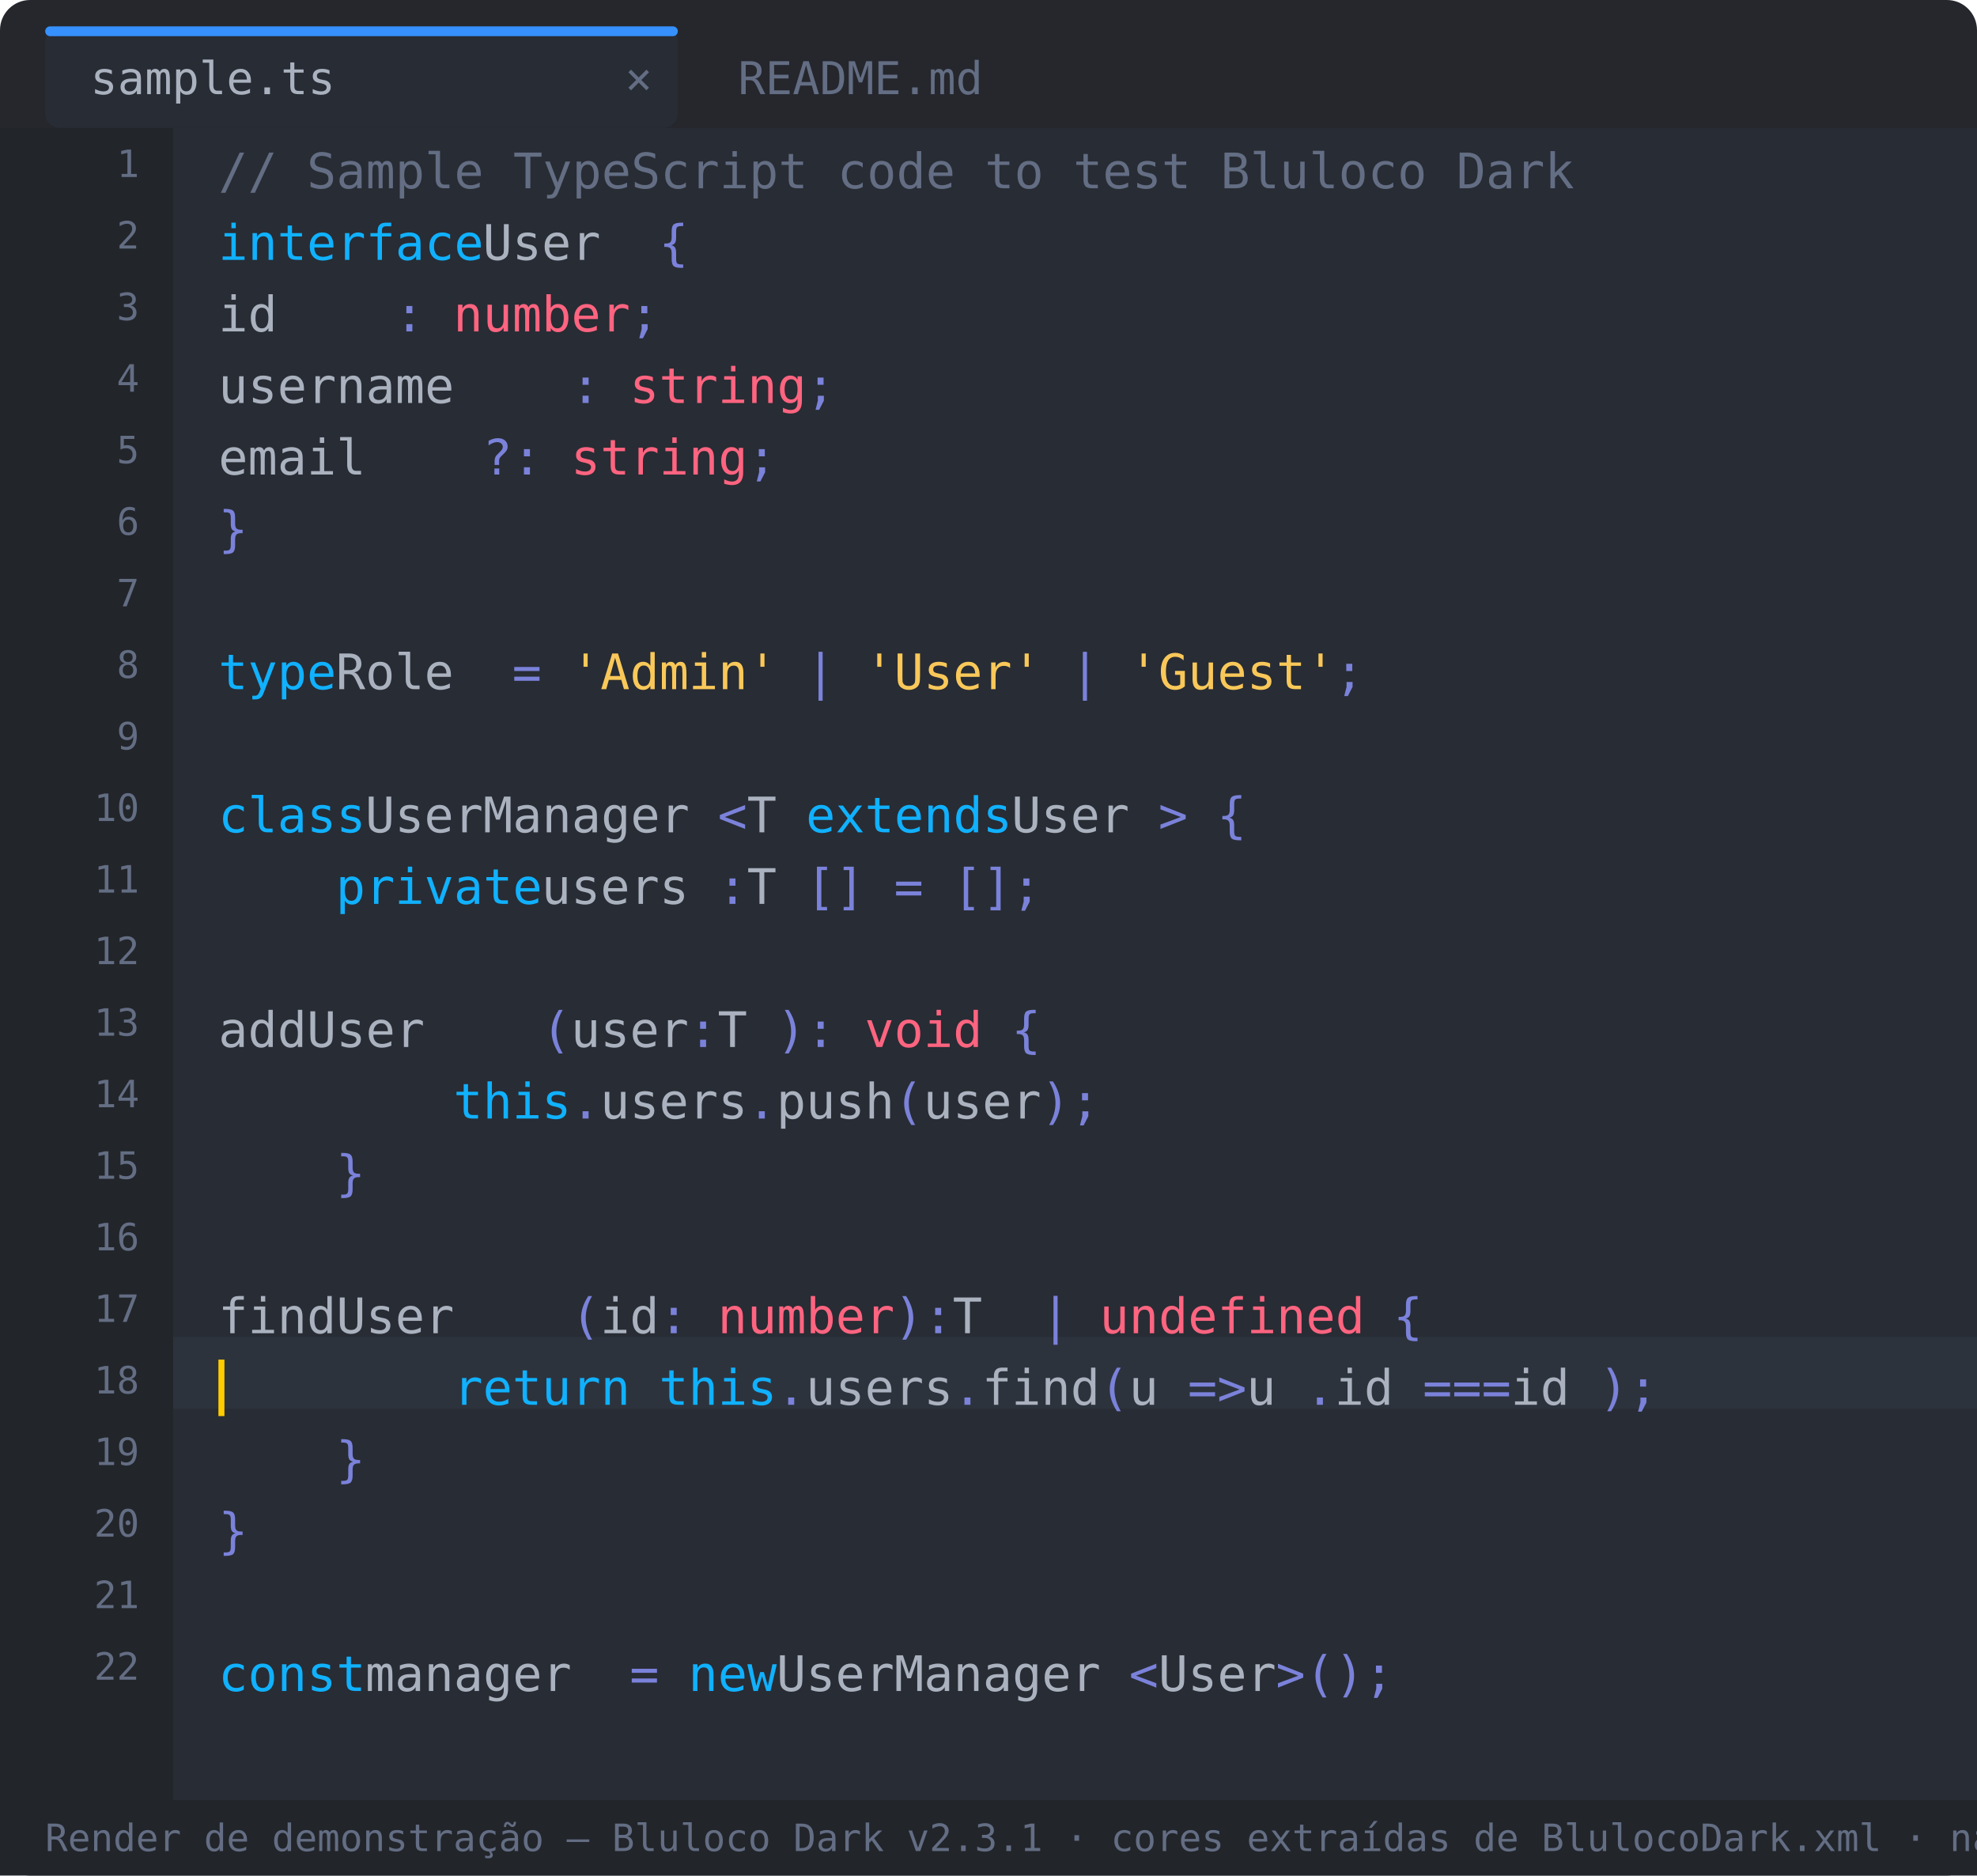
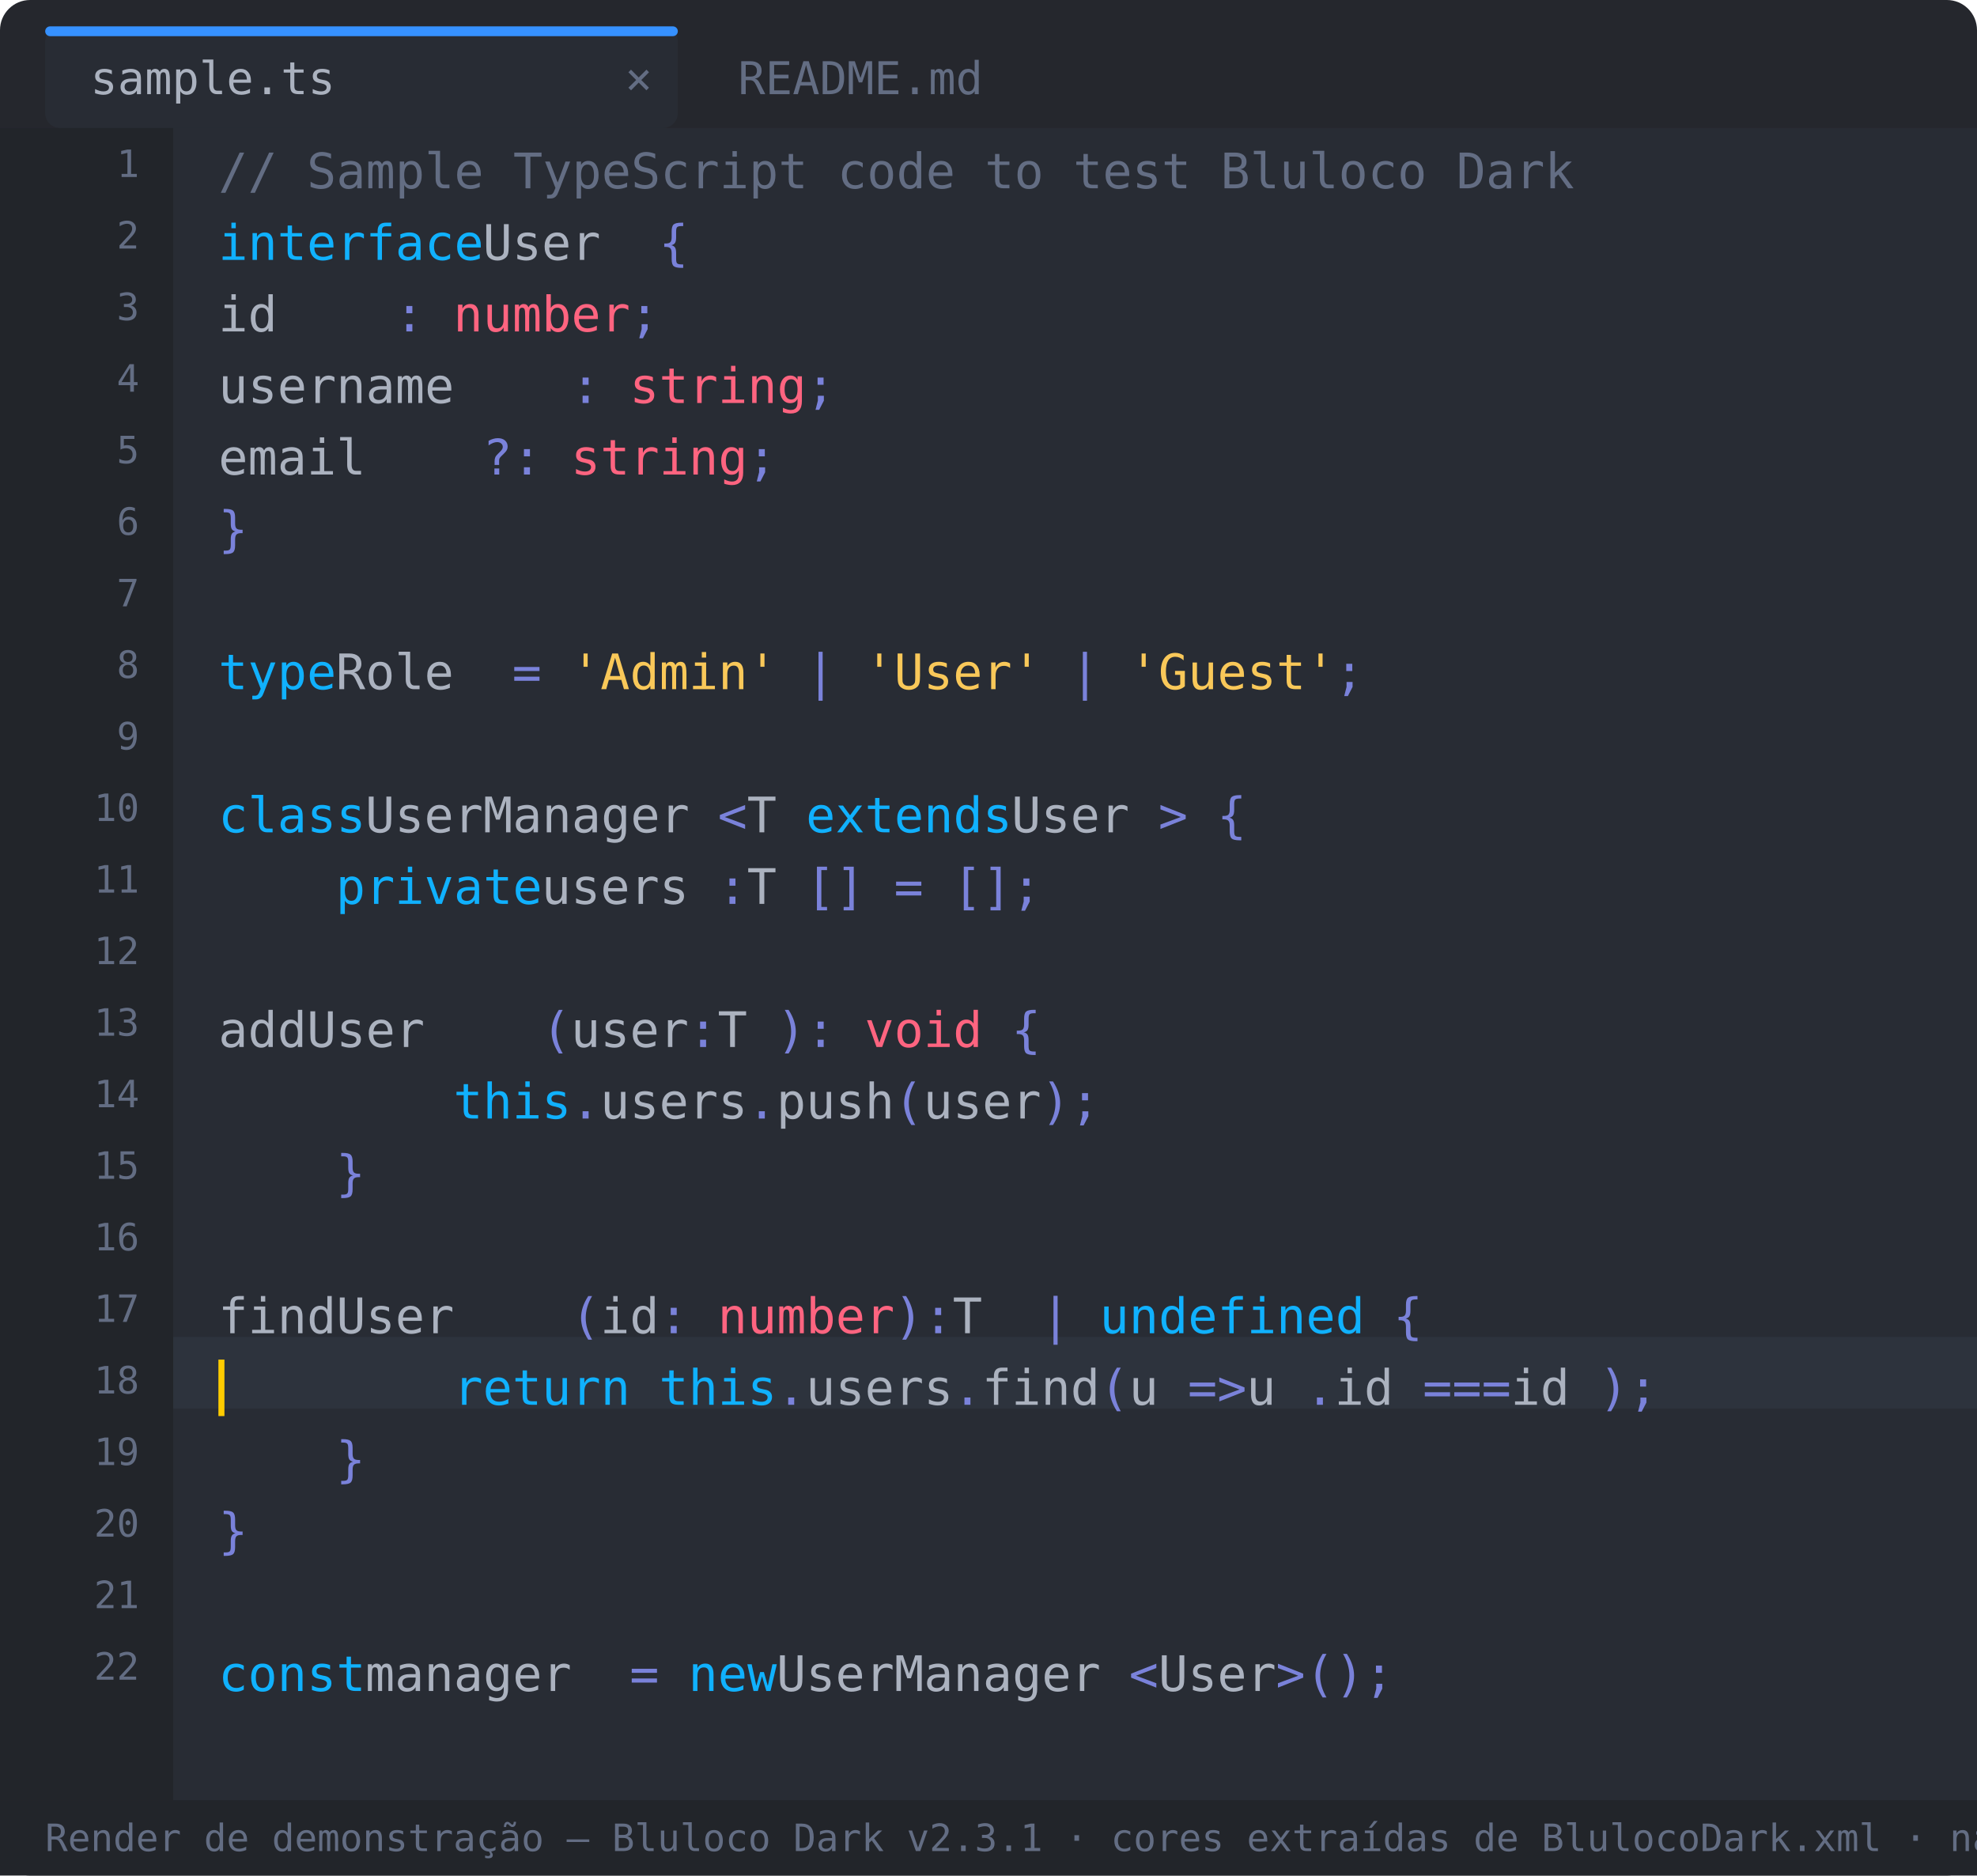
<svg xmlns="http://www.w3.org/2000/svg" width="525" height="498" viewBox="0 0 525 498">
  <rect width="525" height="498" rx="8" fill="#25272D" />
  <rect x="12" y="7" width="168" height="27" rx="4" fill="#282C34" />
  <rect x="12" y="7" width="168" height="2.6" rx="1.3" fill="#3691FF" />
  <text x="24" y="25" font-size="12" fill="#ABB2BF" font-family="Consolas,'DejaVu Sans Mono',Menlo,monospace">sample.ts</text>
  <text x="166" y="25" font-size="12" fill="#636D83" font-family="Consolas,monospace">×</text>
  <text x="196" y="25" font-size="12" fill="#636D83" font-family="Consolas,'DejaVu Sans Mono',Menlo,monospace">README.md</text>
  <rect x="0" y="34" width="525" height="444" fill="#282C34" />
  <rect x="0" y="34" width="46" height="444" fill="#22252A" />
  <rect x="46" y="355" width="479" height="19" fill="#2D333D" />
  <text x="37" y="47" font-size="10" fill="#636D83" text-anchor="end" font-family="Consolas,'DejaVu Sans Mono',Menlo,monospace">1</text>
  <text x="37" y="66" font-size="10" fill="#636D83" text-anchor="end" font-family="Consolas,'DejaVu Sans Mono',Menlo,monospace">2</text>
  <text x="37" y="85" font-size="10" fill="#636D83" text-anchor="end" font-family="Consolas,'DejaVu Sans Mono',Menlo,monospace">3</text>
  <text x="37" y="104" font-size="10" fill="#636D83" text-anchor="end" font-family="Consolas,'DejaVu Sans Mono',Menlo,monospace">4</text>
  <text x="37" y="123" font-size="10" fill="#636D83" text-anchor="end" font-family="Consolas,'DejaVu Sans Mono',Menlo,monospace">5</text>
  <text x="37" y="142" font-size="10" fill="#636D83" text-anchor="end" font-family="Consolas,'DejaVu Sans Mono',Menlo,monospace">6</text>
  <text x="37" y="161" font-size="10" fill="#636D83" text-anchor="end" font-family="Consolas,'DejaVu Sans Mono',Menlo,monospace">7</text>
  <text x="37" y="180" font-size="10" fill="#636D83" text-anchor="end" font-family="Consolas,'DejaVu Sans Mono',Menlo,monospace">8</text>
  <text x="37" y="199" font-size="10" fill="#636D83" text-anchor="end" font-family="Consolas,'DejaVu Sans Mono',Menlo,monospace">9</text>
  <text x="37" y="218" font-size="10" fill="#636D83" text-anchor="end" font-family="Consolas,'DejaVu Sans Mono',Menlo,monospace">10</text>
  <text x="37" y="237" font-size="10" fill="#636D83" text-anchor="end" font-family="Consolas,'DejaVu Sans Mono',Menlo,monospace">11</text>
  <text x="37" y="256" font-size="10" fill="#636D83" text-anchor="end" font-family="Consolas,'DejaVu Sans Mono',Menlo,monospace">12</text>
  <text x="37" y="275" font-size="10" fill="#636D83" text-anchor="end" font-family="Consolas,'DejaVu Sans Mono',Menlo,monospace">13</text>
  <text x="37" y="294" font-size="10" fill="#636D83" text-anchor="end" font-family="Consolas,'DejaVu Sans Mono',Menlo,monospace">14</text>
  <text x="37" y="313" font-size="10" fill="#636D83" text-anchor="end" font-family="Consolas,'DejaVu Sans Mono',Menlo,monospace">15</text>
  <text x="37" y="332" font-size="10" fill="#636D83" text-anchor="end" font-family="Consolas,'DejaVu Sans Mono',Menlo,monospace">16</text>
  <text x="37" y="351" font-size="10" fill="#636D83" text-anchor="end" font-family="Consolas,'DejaVu Sans Mono',Menlo,monospace">17</text>
  <text x="37" y="370" font-size="10" fill="#636D83" text-anchor="end" font-family="Consolas,'DejaVu Sans Mono',Menlo,monospace">18</text>
  <text x="37" y="389" font-size="10" fill="#636D83" text-anchor="end" font-family="Consolas,'DejaVu Sans Mono',Menlo,monospace">19</text>
  <text x="37" y="408" font-size="10" fill="#636D83" text-anchor="end" font-family="Consolas,'DejaVu Sans Mono',Menlo,monospace">20</text>
  <text x="37" y="427" font-size="10" fill="#636D83" text-anchor="end" font-family="Consolas,'DejaVu Sans Mono',Menlo,monospace">21</text>
  <text x="37" y="446" font-size="10" fill="#636D83" text-anchor="end" font-family="Consolas,'DejaVu Sans Mono',Menlo,monospace">22</text>
  <text font-size="13" x="58.0" y="50" fill="#636D83" textLength="358.8" lengthAdjust="spacingAndGlyphs" font-family="Consolas,'DejaVu Sans Mono',Menlo,monospace">// Sample TypeScript code to test Bluloco Dark</text>
  <text font-size="13" x="58.0" y="69" fill="#10B1FE" textLength="70.2" lengthAdjust="spacingAndGlyphs" font-family="Consolas,'DejaVu Sans Mono',Menlo,monospace">interface</text>
  <text font-size="13" x="128.2" y="69" fill="#ABB2BF" textLength="46.8" lengthAdjust="spacingAndGlyphs" font-family="Consolas,'DejaVu Sans Mono',Menlo,monospace"> User </text>
  <text font-size="13" x="175.0" y="69" fill="#7A82DA" textLength="7.8" lengthAdjust="spacingAndGlyphs" font-family="Consolas,'DejaVu Sans Mono',Menlo,monospace">{</text>
  <text font-size="13" x="58.0" y="88" fill="#ABB2BF" textLength="46.8" lengthAdjust="spacingAndGlyphs" font-family="Consolas,'DejaVu Sans Mono',Menlo,monospace">    id</text>
  <text font-size="13" x="104.8" y="88" fill="#7A82DA" textLength="7.8" lengthAdjust="spacingAndGlyphs" font-family="Consolas,'DejaVu Sans Mono',Menlo,monospace">:</text>
  <text font-size="13" x="120.4" y="88" fill="#FF6480" textLength="46.8" lengthAdjust="spacingAndGlyphs" font-family="Consolas,'DejaVu Sans Mono',Menlo,monospace">number</text>
  <text font-size="13" x="167.2" y="88" fill="#7A82DA" textLength="7.8" lengthAdjust="spacingAndGlyphs" font-family="Consolas,'DejaVu Sans Mono',Menlo,monospace">;</text>
  <text font-size="13" x="58.0" y="107" fill="#ABB2BF" textLength="93.6" lengthAdjust="spacingAndGlyphs" font-family="Consolas,'DejaVu Sans Mono',Menlo,monospace">    username</text>
  <text font-size="13" x="151.6" y="107" fill="#7A82DA" textLength="7.8" lengthAdjust="spacingAndGlyphs" font-family="Consolas,'DejaVu Sans Mono',Menlo,monospace">:</text>
  <text font-size="13" x="167.2" y="107" fill="#FF6480" textLength="46.8" lengthAdjust="spacingAndGlyphs" font-family="Consolas,'DejaVu Sans Mono',Menlo,monospace">string</text>
  <text font-size="13" x="214.0" y="107" fill="#7A82DA" textLength="7.8" lengthAdjust="spacingAndGlyphs" font-family="Consolas,'DejaVu Sans Mono',Menlo,monospace">;</text>
  <text font-size="13" x="58.0" y="126" fill="#ABB2BF" textLength="70.2" lengthAdjust="spacingAndGlyphs" font-family="Consolas,'DejaVu Sans Mono',Menlo,monospace">    email</text>
  <text font-size="13" x="128.2" y="126" fill="#7A82DA" textLength="15.6" lengthAdjust="spacingAndGlyphs" font-family="Consolas,'DejaVu Sans Mono',Menlo,monospace">?:</text>
  <text font-size="13" x="151.6" y="126" fill="#FF6480" textLength="46.8" lengthAdjust="spacingAndGlyphs" font-family="Consolas,'DejaVu Sans Mono',Menlo,monospace">string</text>
  <text font-size="13" x="198.4" y="126" fill="#7A82DA" textLength="7.8" lengthAdjust="spacingAndGlyphs" font-family="Consolas,'DejaVu Sans Mono',Menlo,monospace">;</text>
  <text font-size="13" x="58.0" y="145" fill="#7A82DA" textLength="7.8" lengthAdjust="spacingAndGlyphs" font-family="Consolas,'DejaVu Sans Mono',Menlo,monospace">}</text>
  <text font-size="13" x="58.0" y="183" fill="#10B1FE" textLength="31.2" lengthAdjust="spacingAndGlyphs" font-family="Consolas,'DejaVu Sans Mono',Menlo,monospace">type</text>
  <text font-size="13" x="89.2" y="183" fill="#ABB2BF" textLength="46.8" lengthAdjust="spacingAndGlyphs" font-family="Consolas,'DejaVu Sans Mono',Menlo,monospace"> Role </text>
  <text font-size="13" x="136.0" y="183" fill="#7A82DA" textLength="7.8" lengthAdjust="spacingAndGlyphs" font-family="Consolas,'DejaVu Sans Mono',Menlo,monospace">=</text>
  <text font-size="13" x="151.6" y="183" fill="#F9C859" textLength="54.6" lengthAdjust="spacingAndGlyphs" font-family="Consolas,'DejaVu Sans Mono',Menlo,monospace">'Admin'</text>
  <text font-size="13" x="214.0" y="183" fill="#7A82DA" textLength="7.8" lengthAdjust="spacingAndGlyphs" font-family="Consolas,'DejaVu Sans Mono',Menlo,monospace">|</text>
  <text font-size="13" x="229.6" y="183" fill="#F9C859" textLength="46.8" lengthAdjust="spacingAndGlyphs" font-family="Consolas,'DejaVu Sans Mono',Menlo,monospace">'User'</text>
  <text font-size="13" x="284.2" y="183" fill="#7A82DA" textLength="7.8" lengthAdjust="spacingAndGlyphs" font-family="Consolas,'DejaVu Sans Mono',Menlo,monospace">|</text>
  <text font-size="13" x="299.8" y="183" fill="#F9C859" textLength="54.6" lengthAdjust="spacingAndGlyphs" font-family="Consolas,'DejaVu Sans Mono',Menlo,monospace">'Guest'</text>
  <text font-size="13" x="354.4" y="183" fill="#7A82DA" textLength="7.8" lengthAdjust="spacingAndGlyphs" font-family="Consolas,'DejaVu Sans Mono',Menlo,monospace">;</text>
  <text font-size="13" x="58.0" y="221" fill="#10B1FE" textLength="39.0" lengthAdjust="spacingAndGlyphs" font-family="Consolas,'DejaVu Sans Mono',Menlo,monospace">class</text>
  <text font-size="13" x="97.0" y="221" fill="#ABB2BF" textLength="93.6" lengthAdjust="spacingAndGlyphs" font-family="Consolas,'DejaVu Sans Mono',Menlo,monospace"> UserManager</text>
  <text font-size="13" x="190.6" y="221" fill="#7A82DA" textLength="7.8" lengthAdjust="spacingAndGlyphs" font-family="Consolas,'DejaVu Sans Mono',Menlo,monospace">&lt;</text>
  <text font-size="13" x="198.4" y="221" fill="#ABB2BF" textLength="15.6" lengthAdjust="spacingAndGlyphs" font-family="Consolas,'DejaVu Sans Mono',Menlo,monospace">T </text>
  <text font-size="13" x="214.0" y="221" fill="#10B1FE" textLength="54.6" lengthAdjust="spacingAndGlyphs" font-family="Consolas,'DejaVu Sans Mono',Menlo,monospace">extends</text>
  <text font-size="13" x="268.6" y="221" fill="#ABB2BF" textLength="39.0" lengthAdjust="spacingAndGlyphs" font-family="Consolas,'DejaVu Sans Mono',Menlo,monospace"> User</text>
  <text font-size="13" x="307.6" y="221" fill="#7A82DA" textLength="7.8" lengthAdjust="spacingAndGlyphs" font-family="Consolas,'DejaVu Sans Mono',Menlo,monospace">&gt;</text>
  <text font-size="13" x="323.2" y="221" fill="#7A82DA" textLength="7.8" lengthAdjust="spacingAndGlyphs" font-family="Consolas,'DejaVu Sans Mono',Menlo,monospace">{</text>
  <text font-size="13" x="89.2" y="240" fill="#10B1FE" textLength="54.6" lengthAdjust="spacingAndGlyphs" font-family="Consolas,'DejaVu Sans Mono',Menlo,monospace">private</text>
  <text font-size="13" x="143.8" y="240" fill="#ABB2BF" textLength="46.8" lengthAdjust="spacingAndGlyphs" font-family="Consolas,'DejaVu Sans Mono',Menlo,monospace"> users</text>
  <text font-size="13" x="190.6" y="240" fill="#7A82DA" textLength="7.8" lengthAdjust="spacingAndGlyphs" font-family="Consolas,'DejaVu Sans Mono',Menlo,monospace">:</text>
  <text font-size="13" x="198.4" y="240" fill="#ABB2BF" textLength="15.6" lengthAdjust="spacingAndGlyphs" font-family="Consolas,'DejaVu Sans Mono',Menlo,monospace"> T</text>
  <text font-size="13" x="214.0" y="240" fill="#7A82DA" textLength="15.6" lengthAdjust="spacingAndGlyphs" font-family="Consolas,'DejaVu Sans Mono',Menlo,monospace">[]</text>
  <text font-size="13" x="237.4" y="240" fill="#7A82DA" textLength="7.8" lengthAdjust="spacingAndGlyphs" font-family="Consolas,'DejaVu Sans Mono',Menlo,monospace">=</text>
  <text font-size="13" x="253.0" y="240" fill="#7A82DA" textLength="23.4" lengthAdjust="spacingAndGlyphs" font-family="Consolas,'DejaVu Sans Mono',Menlo,monospace">[];</text>
  <text font-size="13" x="58.0" y="278" fill="#ABB2BF" textLength="85.8" lengthAdjust="spacingAndGlyphs" font-family="Consolas,'DejaVu Sans Mono',Menlo,monospace">    addUser</text>
  <text font-size="13" x="143.8" y="278" fill="#7A82DA" textLength="7.8" lengthAdjust="spacingAndGlyphs" font-family="Consolas,'DejaVu Sans Mono',Menlo,monospace">(</text>
  <text font-size="13" x="151.6" y="278" fill="#ABB2BF" textLength="31.2" lengthAdjust="spacingAndGlyphs" font-family="Consolas,'DejaVu Sans Mono',Menlo,monospace">user</text>
  <text font-size="13" x="182.8" y="278" fill="#7A82DA" textLength="7.8" lengthAdjust="spacingAndGlyphs" font-family="Consolas,'DejaVu Sans Mono',Menlo,monospace">:</text>
  <text font-size="13" x="190.6" y="278" fill="#ABB2BF" textLength="15.6" lengthAdjust="spacingAndGlyphs" font-family="Consolas,'DejaVu Sans Mono',Menlo,monospace"> T</text>
  <text font-size="13" x="206.2" y="278" fill="#7A82DA" textLength="15.6" lengthAdjust="spacingAndGlyphs" font-family="Consolas,'DejaVu Sans Mono',Menlo,monospace">):</text>
  <text font-size="13" x="229.6" y="278" fill="#FF6480" textLength="31.2" lengthAdjust="spacingAndGlyphs" font-family="Consolas,'DejaVu Sans Mono',Menlo,monospace">void</text>
  <text font-size="13" x="268.6" y="278" fill="#7A82DA" textLength="7.8" lengthAdjust="spacingAndGlyphs" font-family="Consolas,'DejaVu Sans Mono',Menlo,monospace">{</text>
  <text font-size="13" x="120.4" y="297" fill="#10B1FE" textLength="31.2" lengthAdjust="spacingAndGlyphs" font-family="Consolas,'DejaVu Sans Mono',Menlo,monospace">this</text>
  <text font-size="13" x="151.6" y="297" fill="#7A82DA" textLength="7.8" lengthAdjust="spacingAndGlyphs" font-family="Consolas,'DejaVu Sans Mono',Menlo,monospace">.</text>
  <text font-size="13" x="159.4" y="297" fill="#ABB2BF" textLength="39.0" lengthAdjust="spacingAndGlyphs" font-family="Consolas,'DejaVu Sans Mono',Menlo,monospace">users</text>
  <text font-size="13" x="198.4" y="297" fill="#7A82DA" textLength="7.8" lengthAdjust="spacingAndGlyphs" font-family="Consolas,'DejaVu Sans Mono',Menlo,monospace">.</text>
  <text font-size="13" x="206.2" y="297" fill="#ABB2BF" textLength="31.2" lengthAdjust="spacingAndGlyphs" font-family="Consolas,'DejaVu Sans Mono',Menlo,monospace">push</text>
  <text font-size="13" x="237.4" y="297" fill="#7A82DA" textLength="7.8" lengthAdjust="spacingAndGlyphs" font-family="Consolas,'DejaVu Sans Mono',Menlo,monospace">(</text>
  <text font-size="13" x="245.2" y="297" fill="#ABB2BF" textLength="31.2" lengthAdjust="spacingAndGlyphs" font-family="Consolas,'DejaVu Sans Mono',Menlo,monospace">user</text>
  <text font-size="13" x="276.4" y="297" fill="#7A82DA" textLength="15.6" lengthAdjust="spacingAndGlyphs" font-family="Consolas,'DejaVu Sans Mono',Menlo,monospace">);</text>
  <text font-size="13" x="89.2" y="316" fill="#7A82DA" textLength="7.8" lengthAdjust="spacingAndGlyphs" font-family="Consolas,'DejaVu Sans Mono',Menlo,monospace">}</text>
  <text font-size="13" x="58.0" y="354" fill="#ABB2BF" textLength="93.6" lengthAdjust="spacingAndGlyphs" font-family="Consolas,'DejaVu Sans Mono',Menlo,monospace">    findUser</text>
  <text font-size="13" x="151.6" y="354" fill="#7A82DA" textLength="7.8" lengthAdjust="spacingAndGlyphs" font-family="Consolas,'DejaVu Sans Mono',Menlo,monospace">(</text>
  <text font-size="13" x="159.4" y="354" fill="#ABB2BF" textLength="15.6" lengthAdjust="spacingAndGlyphs" font-family="Consolas,'DejaVu Sans Mono',Menlo,monospace">id</text>
  <text font-size="13" x="175.0" y="354" fill="#7A82DA" textLength="7.8" lengthAdjust="spacingAndGlyphs" font-family="Consolas,'DejaVu Sans Mono',Menlo,monospace">:</text>
  <text font-size="13" x="190.6" y="354" fill="#FF6480" textLength="46.8" lengthAdjust="spacingAndGlyphs" font-family="Consolas,'DejaVu Sans Mono',Menlo,monospace">number</text>
  <text font-size="13" x="237.4" y="354" fill="#7A82DA" textLength="15.6" lengthAdjust="spacingAndGlyphs" font-family="Consolas,'DejaVu Sans Mono',Menlo,monospace">):</text>
  <text font-size="13" x="253.0" y="354" fill="#ABB2BF" textLength="23.4" lengthAdjust="spacingAndGlyphs" font-family="Consolas,'DejaVu Sans Mono',Menlo,monospace"> T </text>
  <text font-size="13" x="276.4" y="354" fill="#7A82DA" textLength="7.8" lengthAdjust="spacingAndGlyphs" font-family="Consolas,'DejaVu Sans Mono',Menlo,monospace">|</text>
-   <text font-size="13" x="292.0" y="354" fill="#FF6480" textLength="70.2" lengthAdjust="spacingAndGlyphs" font-family="Consolas,'DejaVu Sans Mono',Menlo,monospace">undefined</text>
+   <text font-size="13" x="292.0" y="354" fill="#10B1FE" textLength="70.2" lengthAdjust="spacingAndGlyphs" font-family="Consolas,'DejaVu Sans Mono',Menlo,monospace" data-style-id="5">undefined</text>
  <text font-size="13" x="370.0" y="354" fill="#7A82DA" textLength="7.8" lengthAdjust="spacingAndGlyphs" font-family="Consolas,'DejaVu Sans Mono',Menlo,monospace">{</text>
  <text font-size="13" x="120.4" y="373" fill="#10B1FE" textLength="46.8" lengthAdjust="spacingAndGlyphs" font-family="Consolas,'DejaVu Sans Mono',Menlo,monospace">return</text>
  <text font-size="13" x="175.0" y="373" fill="#10B1FE" textLength="31.2" lengthAdjust="spacingAndGlyphs" font-family="Consolas,'DejaVu Sans Mono',Menlo,monospace">this</text>
  <text font-size="13" x="206.2" y="373" fill="#7A82DA" textLength="7.8" lengthAdjust="spacingAndGlyphs" font-family="Consolas,'DejaVu Sans Mono',Menlo,monospace">.</text>
  <text font-size="13" x="214.0" y="373" fill="#ABB2BF" textLength="39.0" lengthAdjust="spacingAndGlyphs" font-family="Consolas,'DejaVu Sans Mono',Menlo,monospace">users</text>
  <text font-size="13" x="253.0" y="373" fill="#7A82DA" textLength="7.8" lengthAdjust="spacingAndGlyphs" font-family="Consolas,'DejaVu Sans Mono',Menlo,monospace">.</text>
  <text font-size="13" x="260.8" y="373" fill="#ABB2BF" textLength="31.2" lengthAdjust="spacingAndGlyphs" font-family="Consolas,'DejaVu Sans Mono',Menlo,monospace">find</text>
  <text font-size="13" x="292.0" y="373" fill="#7A82DA" textLength="7.8" lengthAdjust="spacingAndGlyphs" font-family="Consolas,'DejaVu Sans Mono',Menlo,monospace">(</text>
  <text font-size="13" x="299.8" y="373" fill="#ABB2BF" textLength="15.6" lengthAdjust="spacingAndGlyphs" font-family="Consolas,'DejaVu Sans Mono',Menlo,monospace">u </text>
  <text font-size="13" x="315.4" y="373" fill="#7A82DA" textLength="15.6" lengthAdjust="spacingAndGlyphs" font-family="Consolas,'DejaVu Sans Mono',Menlo,monospace">=&gt;</text>
  <text font-size="13" x="331.0" y="373" fill="#ABB2BF" textLength="15.6" lengthAdjust="spacingAndGlyphs" font-family="Consolas,'DejaVu Sans Mono',Menlo,monospace"> u</text>
  <text font-size="13" x="346.6" y="373" fill="#7A82DA" textLength="7.8" lengthAdjust="spacingAndGlyphs" font-family="Consolas,'DejaVu Sans Mono',Menlo,monospace">.</text>
  <text font-size="13" x="354.4" y="373" fill="#ABB2BF" textLength="23.4" lengthAdjust="spacingAndGlyphs" font-family="Consolas,'DejaVu Sans Mono',Menlo,monospace">id </text>
  <text font-size="13" x="377.8" y="373" fill="#7A82DA" textLength="23.4" lengthAdjust="spacingAndGlyphs" font-family="Consolas,'DejaVu Sans Mono',Menlo,monospace">===</text>
  <text font-size="13" x="401.2" y="373" fill="#ABB2BF" textLength="23.4" lengthAdjust="spacingAndGlyphs" font-family="Consolas,'DejaVu Sans Mono',Menlo,monospace"> id</text>
  <text font-size="13" x="424.6" y="373" fill="#7A82DA" textLength="15.6" lengthAdjust="spacingAndGlyphs" font-family="Consolas,'DejaVu Sans Mono',Menlo,monospace">);</text>
  <text font-size="13" x="89.2" y="392" fill="#7A82DA" textLength="7.8" lengthAdjust="spacingAndGlyphs" font-family="Consolas,'DejaVu Sans Mono',Menlo,monospace">}</text>
  <text font-size="13" x="58.0" y="411" fill="#7A82DA" textLength="7.8" lengthAdjust="spacingAndGlyphs" font-family="Consolas,'DejaVu Sans Mono',Menlo,monospace">}</text>
  <text font-size="13" x="58.0" y="449" fill="#10B1FE" textLength="39.0" lengthAdjust="spacingAndGlyphs" font-family="Consolas,'DejaVu Sans Mono',Menlo,monospace">const</text>
  <text font-size="13" x="97.0" y="449" fill="#ABB2BF" textLength="70.2" lengthAdjust="spacingAndGlyphs" font-family="Consolas,'DejaVu Sans Mono',Menlo,monospace"> manager </text>
  <text font-size="13" x="167.2" y="449" fill="#7A82DA" textLength="7.8" lengthAdjust="spacingAndGlyphs" font-family="Consolas,'DejaVu Sans Mono',Menlo,monospace">=</text>
  <text font-size="13" x="182.8" y="449" fill="#10B1FE" textLength="23.4" lengthAdjust="spacingAndGlyphs" font-family="Consolas,'DejaVu Sans Mono',Menlo,monospace">new</text>
  <text font-size="13" x="206.2" y="449" fill="#ABB2BF" textLength="93.6" lengthAdjust="spacingAndGlyphs" font-family="Consolas,'DejaVu Sans Mono',Menlo,monospace"> UserManager</text>
  <text font-size="13" x="299.8" y="449" fill="#7A82DA" textLength="7.8" lengthAdjust="spacingAndGlyphs" font-family="Consolas,'DejaVu Sans Mono',Menlo,monospace">&lt;</text>
  <text font-size="13" x="307.6" y="449" fill="#ABB2BF" textLength="31.2" lengthAdjust="spacingAndGlyphs" font-family="Consolas,'DejaVu Sans Mono',Menlo,monospace">User</text>
  <text font-size="13" x="338.8" y="449" fill="#7A82DA" textLength="31.2" lengthAdjust="spacingAndGlyphs" font-family="Consolas,'DejaVu Sans Mono',Menlo,monospace">&gt;();</text>
  <rect x="58" y="361" width="1.6" height="15" fill="#FFCC00" />
  <rect x="0" y="478" width="525" height="20" fill="#22252A" />
  <text x="12" y="491.5" font-size="10" fill="#636D83" font-family="Consolas,'DejaVu Sans Mono',Menlo,monospace">Render de demonstração — Bluloco Dark v2.3.1 · cores extraídas de BlulocoDark.xml · não é uma captura do Notepad++</text>
</svg>
